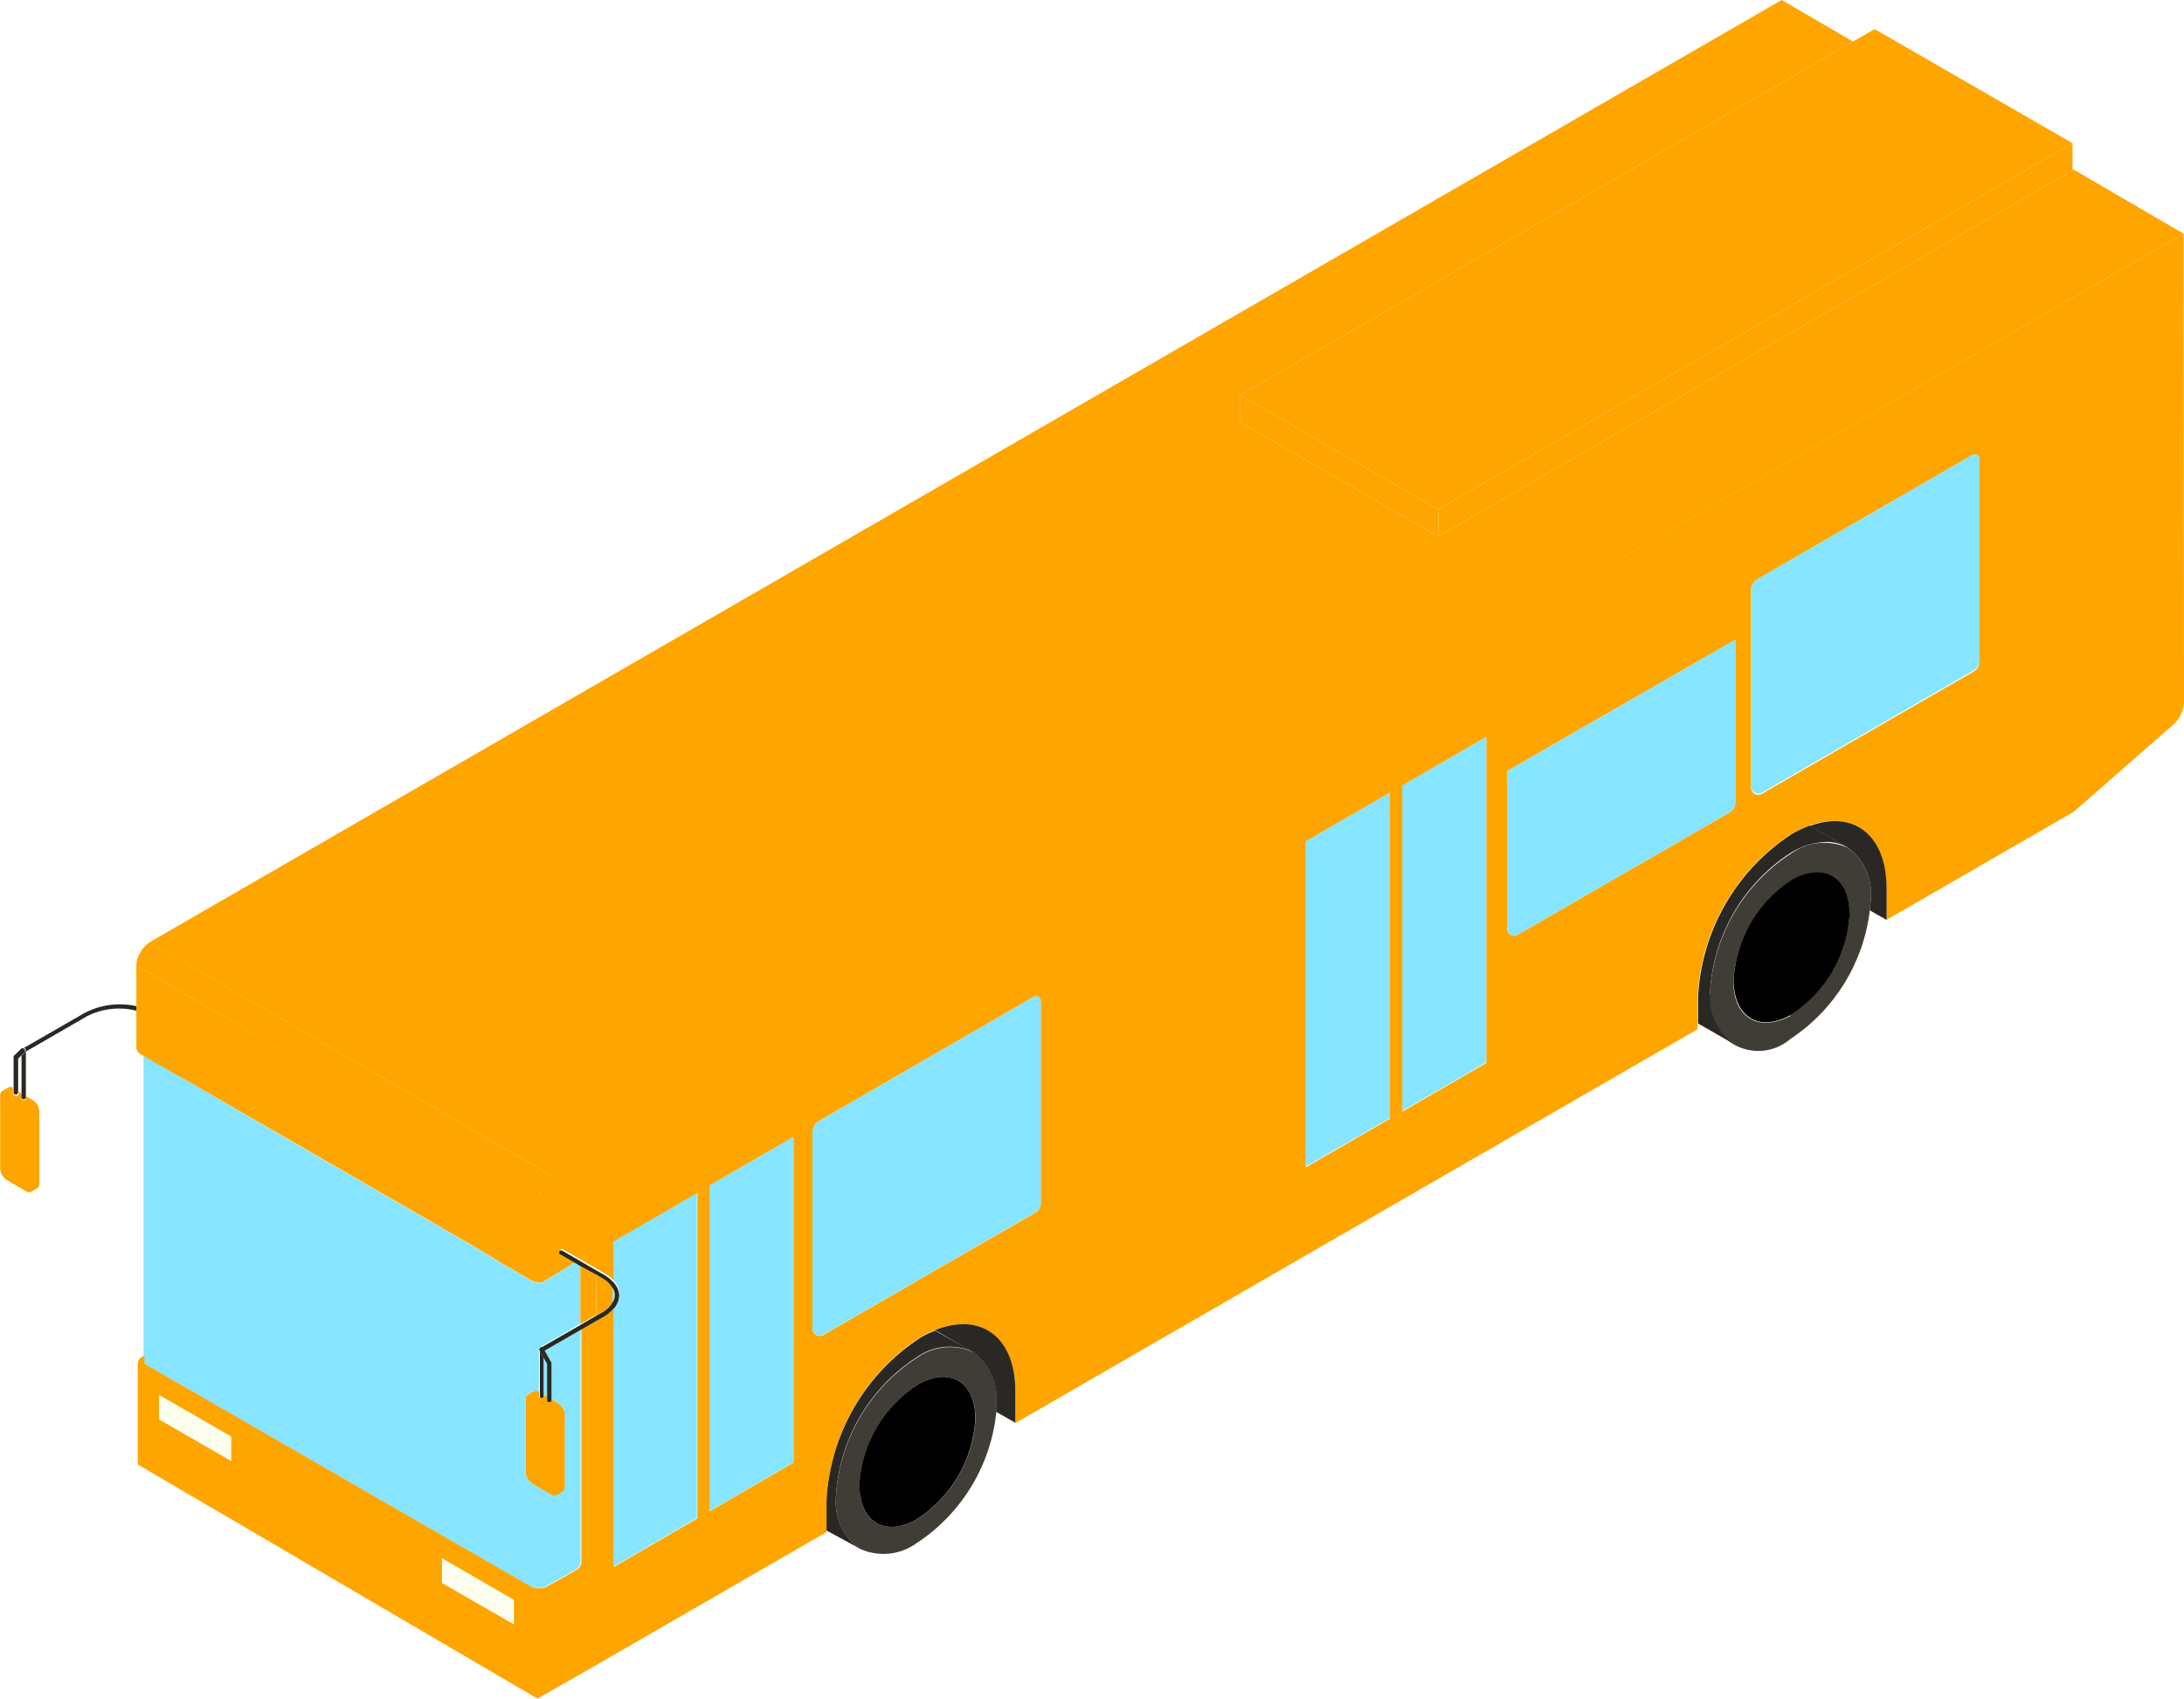
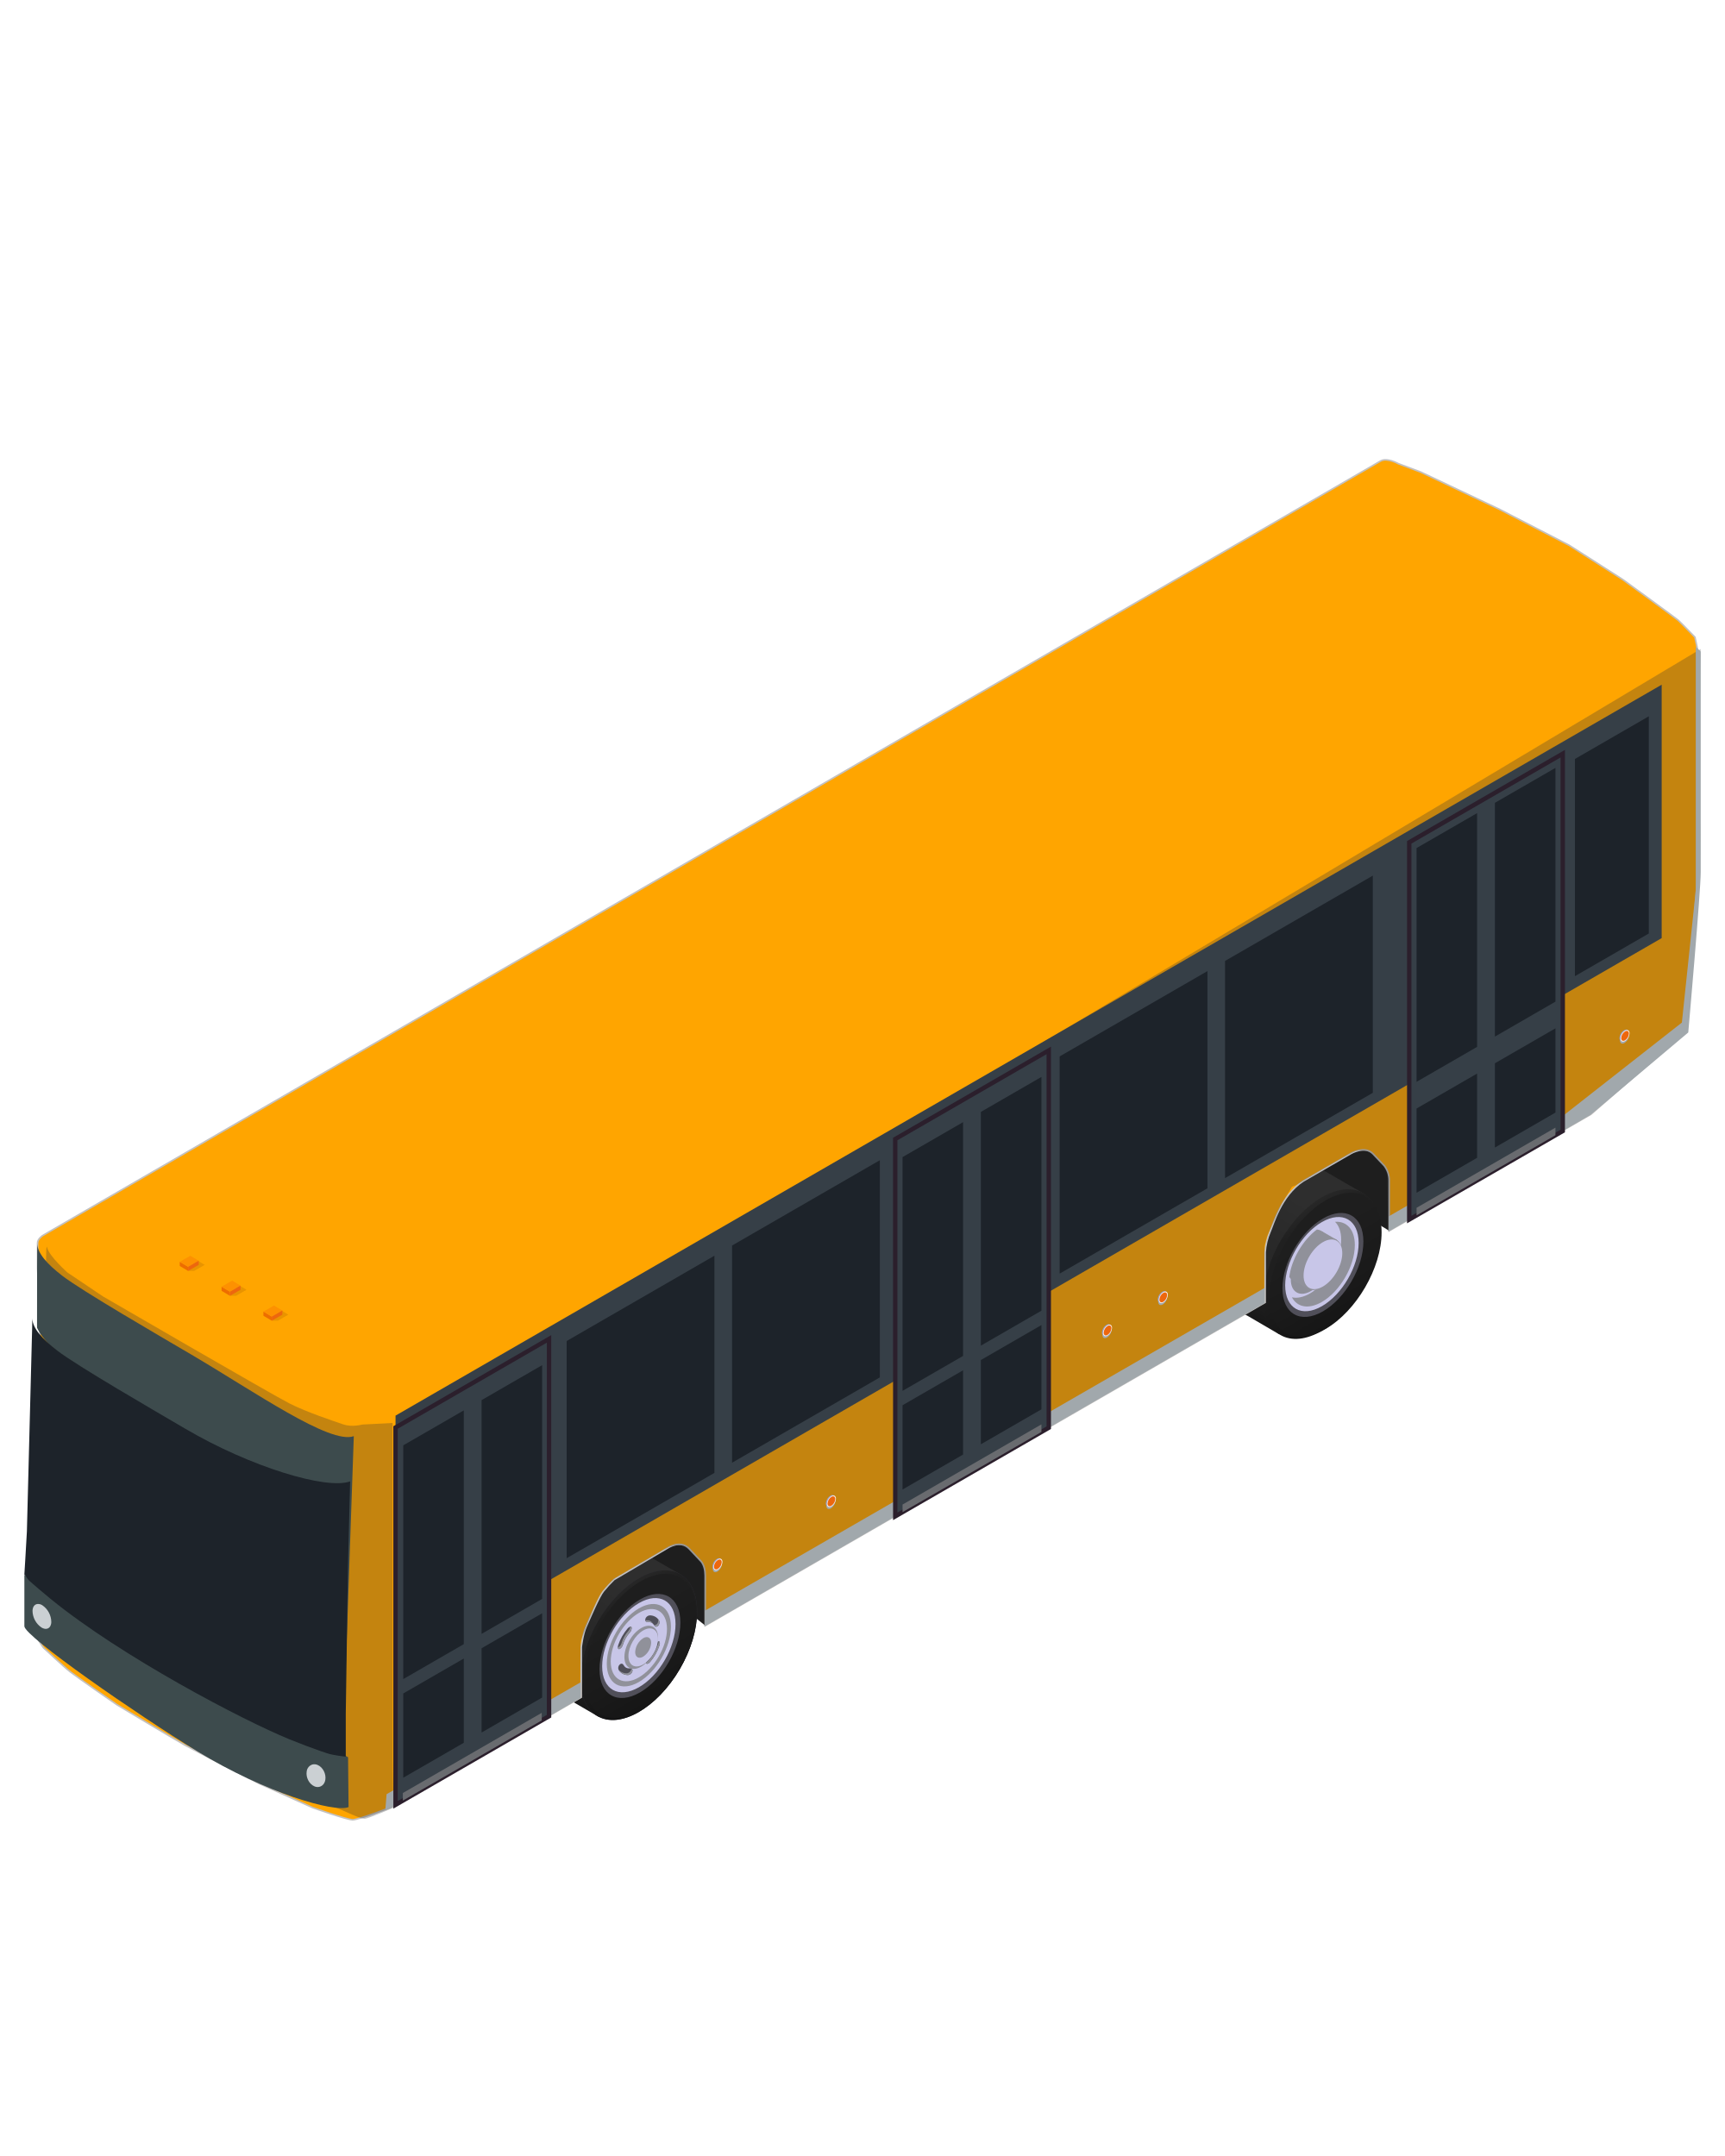
- <svg xmlns="http://www.w3.org/2000/svg" id="Capa_1" data-name="Capa 1" data-type="bus.svg" viewBox="0 0 129.9 101.04">
+ <svg xmlns="http://www.w3.org/2000/svg" xmlns:xlink="http://www.w3.org/1999/xlink" viewBox="0 0 1080 1350">
  <defs>
-     <style>.cls-1{fill:none;}.cls-2{fill:#403c36;}.cls-3{fill:#87e5ff;}.body{fill:#FFA500;}.cls-5{fill:#2a2824;}.cls-6{fill:#fdffee;}∫.cls-8{fill:#b5b5b5;}</style>
+     <style>
+             .cls-1{isolation:isolate;}.cls-2{fill:#1e1e1e;}.cls-3{fill:url(#linear-gradient);}.cls-4{fill:url(#linear-gradient-2);}.cls-5{fill:url(#linear-gradient-3);}.cls-6{fill:#504f59;}.cls-7{fill:#c8c6e8;}.cls-8{fill:#90919a;}.cls-9{fill:#8e8f98;}.cls-10{fill:url(#linear-gradient-4);}.cls-11{fill:#2d2c38;}.cls-12{fill:url(#linear-gradient-5);}.cls-13{fill:url(#linear-gradient-6);}.cls-14{fill:#ffa500;stroke:#c3c1c0;stroke-miterlimit:10;}.cls-15{fill:#353535;opacity:0.29;}.cls-16{fill:#3d4b4d;}.cls-17{fill:#cbd0d3;}.cls-18{fill:#1d232a;}.cls-19{fill:#a1a8ac;}.cls-20{fill:#363f47;}.cls-21{fill:#2b1f2c;}.cls-22{fill:#696b6f;}.cls-23{fill:#999ebf;}.cls-24{fill:#f8eee8;}.cls-25{fill:#ed670e;}.cls-26{fill:#e9e4e0;mix-blend-mode:multiply;}.cls-27{fill:#ed6d00;}.cls-28{fill:#fd9101;}</style>
+     <linearGradient id="linear-gradient" x1="300.64" y1="823.06" x2="249.23" y2="734.01" gradientTransform="matrix(-1, 0, 0, 1, 1080, 0)" gradientUnits="userSpaceOnUse">
+       <stop offset="0" stop-color="#181818" />
+       <stop offset="0.27" stop-color="#262626" />
+       <stop offset="0.77" stop-color="#2e2e2e" />
+     </linearGradient>
+     <linearGradient id="linear-gradient-2" x1="234.29" y1="822.93" x2="270.53" y2="760.16" gradientTransform="matrix(-0.5, -0.86, -0.86, 0.5, 1638.32, 609.96)" gradientUnits="userSpaceOnUse">
+       <stop offset="0" stop-color="#141414" />
+       <stop offset="0.44" stop-color="#1e1e1e" />
+       <stop offset="0.78" stop-color="#202020" />
+       <stop offset="0.98" stop-color="#292929" />
+       <stop offset="1" stop-color="#2a2a2a" />
+     </linearGradient>
+     <linearGradient id="linear-gradient-3" x1="232.7" y1="822.11" x2="267.57" y2="761.73" gradientTransform="matrix(-1, 0, 0, 1, 1080, 0)" gradientUnits="userSpaceOnUse">
+       <stop offset="0" stop-color="#161616" />
+       <stop offset="0.3" stop-color="#1a1a1a" />
+       <stop offset="0.79" stop-color="#1e1e1e" />
+       <stop offset="0.8" stop-color="#1e1e1e" />
+     </linearGradient>
+     <linearGradient id="linear-gradient-4" x1="725.63" y1="1063.18" x2="674.22" y2="974.14" xlink:href="#linear-gradient" />
+     <linearGradient id="linear-gradient-5" x1="661.89" y1="1061.54" x2="698.13" y2="998.77" gradientTransform="matrix(-0.5, -0.86, -0.86, 0.5, 1632.52, 1097.31)" xlink:href="#linear-gradient-2" />
+     <linearGradient id="linear-gradient-6" x1="661.69" y1="1060.73" x2="696.56" y2="1000.35" xlink:href="#linear-gradient-3" />
  </defs>
-   <polygon class="cls-1" points="1.26 62.79 1.26 65.01 1.08 64.9 1.08 62.97 1.26 62.79" />
-   <path class="cls-2" d="M68.8,111.4l0,0h0a3.36,3.36,0,0,0-3.38.33A10.57,10.57,0,0,0,60.61,120,3.4,3.4,0,0,0,62,123.07a3.36,3.36,0,0,0,3.41-.32,10.62,10.62,0,0,0,4.74-7.81c0-.16,0-.32,0-.47A3.36,3.36,0,0,0,68.8,111.4Zm-3.4,9.95c-1.91,1.06-3.42.11-3.39-2.12a7.6,7.6,0,0,1,3.51-5.94c1.9-1.05,3.42-.1,3.39,2.12A7.62,7.62,0,0,1,65.4,121.35Z" transform="translate(-10.89 -30.96)" />
-   <path class="cls-2" d="M120.79,81.39l0,0h0a3.37,3.37,0,0,0-3.37.34A10.56,10.56,0,0,0,112.6,90a2.92,2.92,0,0,0,4.78,2.76,10.67,10.67,0,0,0,4.72-7.63c0-.22.06-.44.06-.65A3.37,3.37,0,0,0,120.79,81.39Zm-3.41,10c-1.9,1-3.42.1-3.39-2.12a7.62,7.62,0,0,1,3.51-5.94c1.91-1,3.42-.1,3.39,2.12A7.57,7.57,0,0,1,117.38,91.34Z" transform="translate(-10.89 -30.96)" />
-   <path class="cls-3" d="M43.26,111.26,45.42,110v13.82a.57.57,0,0,1-.29.5l-1.77,1h0a.92.92,0,0,1-.23.09h0a1,1,0,0,1-.24,0h0a.85.85,0,0,1-.23,0,.92.92,0,0,1-.23-.09l-23-13.26s0,0,0-.06a.19.19,0,0,1,0-.1v-.33l0-17.87h0L21.57,95l.16.08L28.47,99l10.84,6.25,1.64,1,1.58.91a.63.63,0,0,0,.33.09h0a.75.75,0,0,0,.21,0l.09,0,.08-.05L45.14,106l.27.16v3.53L43,111.1h0a.1.1,0,0,0-.06.09s0,0,0,0v2.53l-.05,0a.25.25,0,0,0-.28,0l-.35.2a.26.26,0,0,0-.12.25v4.34a.89.89,0,0,0,.4.69l1.17.68a.31.31,0,0,0,.29,0l.35-.21a.28.28,0,0,0,.12-.25v-4.34a.86.86,0,0,0-.4-.68l-.39-.23v-2.13a.14.14,0,0,0,0-.06Z" transform="translate(-10.89 -30.96)" />
-   <polygon class="cls-3" points="32.54 81.13 32.54 83.07 32.33 82.95 32.33 80.76 32.54 81.13" />
-   <path class="cls-3" d="M114.11,69v9.7a.68.68,0,0,1-.33.57l-12.61,7.28a.43.43,0,0,1-.65-.37V76.82Z" transform="translate(-10.89 -30.96)" />
-   <path class="cls-3" d="M72.8,90.49v12a.66.66,0,0,1-.33.58l-12.61,7.28a.43.43,0,0,1-.65-.37V98.29a.76.76,0,0,1,.39-.66l12.78-7.39A.28.28,0,0,1,72.8,90.49Z" transform="translate(-10.89 -30.96)" />
-   <path class="cls-3" d="M128.62,58.26v12a.65.65,0,0,1-.33.57l-12.61,7.28a.43.43,0,0,1-.65-.37V66.06a.77.77,0,0,1,.39-.66l12.34-7.13.44-.25A.28.28,0,0,1,128.62,58.26Z" transform="translate(-10.89 -30.96)" />
-   <path class="cls-3" d="M52.34,101.9v19.36l-5,2.9V108.82a1.22,1.22,0,0,0,.4-.87,1.23,1.23,0,0,0-.4-.87v-2.29Z" transform="translate(-10.89 -30.96)" />
-   <path class="cls-3" d="M47.46,108a.88.88,0,0,0-.14-.44v.88A.91.91,0,0,0,47.46,108Z" transform="translate(-10.89 -30.96)" />
-   <polygon class="cls-3" points="47.2 67.62 47.2 86.98 42.19 89.88 42.19 70.51 47.2 67.62" />
-   <polygon class="cls-3" points="88.41 43.82 88.41 63.19 83.4 66.08 83.4 46.72 88.41 43.82" />
-   <polygon class="cls-3" points="82.66 47.15 82.66 66.51 77.64 69.4 77.64 50.04 82.66 47.15" />
-   <path class="body" d="M13.23,97.05v4.33a.27.27,0,0,1-.12.26l-.35.2a.27.27,0,0,1-.28,0l-1.18-.68a.88.88,0,0,1-.4-.69V96.11a.27.27,0,0,1,.12-.25l.35-.21a.31.31,0,0,1,.29,0l0,0V96a.13.13,0,0,0,.13.13A.13.13,0,0,0,12,96v-.09l.18.11v.25a.13.13,0,1,0,.26,0v-.1l.42.24A.88.88,0,0,1,13.23,97.05Z" transform="translate(-10.89 -30.96)" />
-   <path class="cls-8" d="M65.52,113.29A7.6,7.6,0,0,0,62,119.23c0,2.23,1.48,3.18,3.39,2.12a7.62,7.62,0,0,0,3.51-5.94C68.94,113.19,67.42,112.24,65.52,113.29Z" transform="translate(-10.89 -30.96)" />
-   <path class="cls-8" d="M117.5,83.28A7.62,7.62,0,0,0,114,89.22c0,2.22,1.49,3.17,3.39,2.12a7.57,7.57,0,0,0,3.51-5.94C120.92,83.18,119.41,82.23,117.5,83.28Z" transform="translate(-10.89 -30.96)" />
-   <path class="body" d="M43.19,107.15l-.09,0-.2,0h0a.75.75,0,0,0,.21,0Z" transform="translate(-10.89 -30.96)" />
-   <rect class="body" x="34.52" y="75.23" height="3.53" />
-   <polygon class="body" points="35.47 78.21 35.47 75.77 34.52 75.23 34.52 78.76 35.47 78.21" />
-   <path class="body" d="M42.89,107.19h0l.2,0h0A.75.75,0,0,1,42.89,107.19Z" transform="translate(-10.89 -30.96)" />
-   <path class="body" d="M140.77,44.86l-97.07,56a1.44,1.44,0,0,0-.33.28l-.07.09a2.07,2.07,0,0,0-.22.35,1.76,1.76,0,0,0-.09.2s0,.07,0,.11a1.49,1.49,0,0,0-.05.36L19,88.4v4.87a.44.44,0,0,0,.21.37l.19.11h0L21.57,95l.16.08,17.58,10.15,1.64,1,1.58.91a.63.63,0,0,0,.33.09h0a.75.75,0,0,0,.21,0l.09,0,.08-.05L45.14,106l-.91-.53a.14.14,0,0,1,0-.18.14.14,0,0,1,.18,0l2,1.16.49.28a2.26,2.26,0,0,1,.47.37v-2.29l5-2.89v19.36l-5,2.9V108.82a2.29,2.29,0,0,1-.47.38l-.49.28-.94.54v13.82a.57.57,0,0,1-.29.5l-1.77,1h0a.92.92,0,0,1-.23.09h0a1,1,0,0,1-.24,0h0a.85.85,0,0,1-.23,0,.92.92,0,0,1-.23-.09l-23-13.26s0,0,0-.06a.19.19,0,0,1,0-.1v-.33l-.17.1a.44.44,0,0,0-.23.38v6L42.86,132l3.5-2,12.52-7.23,1.17-.67v-1.91a12.32,12.32,0,0,1,5.6-9.7,6,6,0,0,1,.85-.41c2.7-1.08,4.77.39,4.78,3.62v1.91l16.35-9.44,12.52-7.23,11.71-6.76V90.25a12.31,12.31,0,0,1,5.59-9.69,6.13,6.13,0,0,1,1.05-.49c2.6-.94,4.58.54,4.59,3.7v1.91l11.14-6.43,5.94-5.2a1.86,1.86,0,0,0,.62-1.38Zm-116.14,73-4.28-2.47v-1.43l4.28,2.46Zm16.82,9.72h0l-4.27-2.46v-1.44l4.27,2.47v1.43l.16.09Zm16.64-9.62-5,2.9V101.47l5-2.89ZM72.8,102.51a.66.66,0,0,1-.33.58l-12.61,7.28a.43.43,0,0,1-.65-.37V98.29a.76.76,0,0,1,.39-.66l12.78-7.39a.28.28,0,0,1,.42.25Zm20.75-5-5,2.89V81l5-2.89Zm5.75-3.32-5,2.89V77.68l5-2.9Zm14.81-15.48a.68.68,0,0,1-.33.57l-12.61,7.28a.43.43,0,0,1-.65-.37V76.82L114.11,69Zm14.51-8.38a.65.65,0,0,1-.33.57l-12.61,7.28a.43.43,0,0,1-.65-.37V66.06a.77.77,0,0,1,.39-.66l12.34-7.13.44-.25a.28.28,0,0,1,.42.24Z" transform="translate(-10.89 -30.96)" />
-   <polygon class="body" points="85.54 30.3 85.54 31.91 123.27 10.13 123.27 10.05 123.27 8.52 85.54 30.3" />
-   <polygon class="body" points="73.77 23.51 73.77 25.12 85.54 31.91 85.54 30.3 73.77 23.51" />
-   <path class="body" d="M46.71,109a1.61,1.61,0,0,0,.61-.57v-.88a1.56,1.56,0,0,0-.61-.58l-.35-.2v2.44Z" transform="translate(-10.89 -30.96)" />
-   <path class="body" d="M44.48,115.09v4.34a.28.28,0,0,1-.12.25l-.35.21a.31.31,0,0,1-.29,0l-1.17-.68a.89.89,0,0,1-.4-.69v-4.34a.26.26,0,0,1,.12-.25l.35-.2a.25.25,0,0,1,.28,0l.05,0V114a.13.13,0,0,0,.14.13.13.13,0,0,0,.13-.13v-.08l.21.12v.22a.12.12,0,0,0,.13.13.13.13,0,0,0,.13-.13v-.07l.39.23A.86.86,0,0,1,44.48,115.09Z" transform="translate(-10.89 -30.96)" />
-   <path class="cls-5" d="M19,90.81v.27a4.21,4.21,0,0,0-2.94.33l-3.63,2.1v2.71a.13.13,0,1,1-.26,0V93.75l.22-.23a.13.13,0,0,0,0-.18.11.11,0,0,0-.16,0v0l3.7-2.13A4.51,4.51,0,0,1,19,90.81Z" transform="translate(-10.89 -30.96)" />
-   <path class="cls-5" d="M12.37,93.52l-.22.23-.18.18v2a.13.13,0,0,1-.14.13A.13.13,0,0,1,11.7,96V93.87a.18.18,0,0,1,0-.09l.45-.44s0,0,0,0a.11.11,0,0,1,.16,0A.13.13,0,0,1,12.37,93.52Z" transform="translate(-10.89 -30.96)" />
-   <path class="cls-5" d="M71.28,113.68v1.91l-1.14-.65c0-.16,0-.32,0-.47a3.38,3.38,0,0,0-1.37-3.08h0l-2.27-1.31C69.2,109,71.27,110.45,71.28,113.68Z" transform="translate(-10.89 -30.96)" />
-   <path class="cls-5" d="M123.1,83.77v1.91l-1-.57c0-.22.06-.44.06-.65a3.4,3.4,0,0,0-1.37-3.08l0,0-2.25-1.29C121.11,79.13,123.09,80.61,123.1,83.77Z" transform="translate(-10.89 -30.96)" />
-   <path class="cls-5" d="M68.77,111.37a3.37,3.37,0,0,0-3.38.34A10.56,10.56,0,0,0,60.61,120,3.39,3.39,0,0,0,62,123.06L60.05,122v-1.78a12.32,12.32,0,0,1,5.6-9.7,6,6,0,0,1,.85-.41Z" transform="translate(-10.89 -30.96)" />
-   <path class="cls-5" d="M68.8,111.4l0,0,0,0Z" transform="translate(-10.89 -30.96)" />
-   <path class="cls-5" d="M120.76,81.36a2.45,2.45,0,0,0-1.25-.32,4.28,4.28,0,0,0-2.13.66A10.56,10.56,0,0,0,112.6,90,3.38,3.38,0,0,0,114,93.05l-2.11-1.21V90.25a12.31,12.31,0,0,1,5.59-9.69,6.13,6.13,0,0,1,1.05-.49Z" transform="translate(-10.89 -30.96)" />
-   <path class="cls-5" d="M120.79,81.38h0l0,0Z" transform="translate(-10.89 -30.96)" />
-   <path class="cls-5" d="M47.72,108a1.22,1.22,0,0,1-.4.87,2.29,2.29,0,0,1-.47.38l-.49.28-.94.54-2.16,1.24-.06-.11a.13.13,0,0,0-.18-.05l2.4-1.38.94-.55.36-.2a1.67,1.67,0,0,0,.6-.58.76.76,0,0,0,0-.88,1.58,1.58,0,0,0-.6-.57l-.36-.21-1-.54-.27-.16-.91-.53a.14.14,0,0,1,0-.18.14.14,0,0,1,.18,0l2,1.16.49.28a2.26,2.26,0,0,1,.47.37A1.23,1.23,0,0,1,47.72,108Z" transform="translate(-10.89 -30.96)" />
-   <path class="cls-5" d="M43.22,111.72V114a.13.13,0,0,1-.13.13A.13.13,0,0,1,43,114v-2.77s0,0,0,0a.19.19,0,0,0,0,.08Z" transform="translate(-10.89 -30.96)" />
-   <path class="cls-5" d="M43.69,112.05v2.2a.13.13,0,0,1-.13.13.12.12,0,0,1-.13-.13v-2.16l-.21-.37-.25-.44a.19.19,0,0,1,0-.08.1.1,0,0,1,.06-.09h0a.13.13,0,0,1,.18.05l.06.11.41.73A.14.14,0,0,1,43.69,112.05Z" transform="translate(-10.89 -30.96)" />
-   <polygon class="cls-6" points="30.56 95.16 30.56 96.59 26.29 94.13 26.29 92.69 30.56 95.16" />
-   <polygon class="cls-6" points="30.72 96.68 30.56 96.6 30.56 96.59 30.72 96.68" />
-   <polygon class="body" points="129.88 13.9 32.81 69.94 8.89 56.05 105.97 0 110.21 2.47 73.77 23.51 73.77 25.12 85.54 31.91 123.27 10.13 123.27 10.05 129.88 13.9" />
-   <path class="body" d="M43.7,100.9a1.44,1.44,0,0,0-.33.28l-.07.09a2.07,2.07,0,0,0-.22.35,1.76,1.76,0,0,0-.09.2s0,.07,0,.11a1.49,1.49,0,0,0-.05.36L19,88.4a1.5,1.5,0,0,1,.14-.61,2.19,2.19,0,0,1,.31-.48,1.37,1.37,0,0,1,.35-.3Z" transform="translate(-10.89 -30.96)" />
-   <polygon class="body" points="85.54 30.3 123.27 8.52 111.5 1.73 110.21 2.47 73.77 23.51 85.54 30.3" />
-   <polygon class="body" points="30.72 96.68 30.56 96.6 30.56 96.59 30.72 96.68" />
-   <polygon class="body" points="31.97 97.41 31.97 97.41 31.97 97.41 31.97 97.41" />
-   <polygon class="cls-6" points="13.74 85.44 13.74 86.88 9.46 84.41 9.46 82.98 13.74 85.44" />
+   <g class="cls-1">
+     <g id="Capa_1" data-name="Capa 1">
+       <polygon class="cls-2" points="869.78 770.69 837.54 750.89 715.11 826.44 441.59 1017.9 412.61 994.96 301.88 1067.16 337.39 881.22 906.19 593.71 869.78 770.69" />
+       <path class="cls-3" d="M768.6,799.59c0-23.11,16.32-51.27,36.46-62.9,10.65-6.15,20.24-6.44,26.9-1.94l22.8,13.2-15.44,25.17a85.74,85.74,0,0,1-24.7,40.28L801,835.55l-20-11.68a16.86,16.86,0,0,1-3.63-2.11h0C771.91,817.6,768.6,810,768.6,799.59Z" />
+       <ellipse class="cls-4" cx="827.59" cy="791.54" rx="51.41" ry="29.68" transform="translate(-273.43 1106.51) rotate(-59.69)" />
+       <path class="cls-5" d="M794.78,812.18c0,22.23,15.71,31.19,35.09,20S865,793.9,865,771.67s-15.71-31.19-35.08-20S794.78,790,794.78,812.18Z" />
+       <path class="cls-6" d="M802.93,806.68c0,16.06,11.34,22.52,25.34,14.44s25.33-27.64,25.33-43.7S842.26,754.9,828.27,763,802.93,790.62,802.93,806.68Z" />
+       <path class="cls-7" d="M804.63,804.8c0,14.55,10.28,20.41,23,13.09s23-25,23-39.6-10.28-20.41-23-13.09S804.63,790.25,804.63,804.8Z" />
+       <path class="cls-7" d="M806.94,803.47c0,13.08,9.25,18.35,20.65,11.77s20.65-22.53,20.65-35.62-9.24-18.36-20.65-11.77a30.7,30.7,0,0,0-3.07,2c-8.9,6.66-15.95,18.78-17.33,29.77A29.28,29.28,0,0,0,806.94,803.47Z" />
+       <path class="cls-8" d="M820.14,809.91c10.79-6.22,19.55-21.32,19.55-33.71,0-5-1.44-8.81-3.85-11.15,7.3-.56,12.4,4.85,12.4,14.57,0,13.09-9.24,29-20.65,35.62-8.31,4.8-15.47,3.29-18.74-2.93C812,813.06,815.93,812.34,820.14,809.91Z" />
+       <path class="cls-9" d="M808.15,801.16c0,8,5.67,11.26,12.67,7.23s12.66-13.83,12.66-21.86-5.67-11.26-12.66-7.22S808.15,793.13,808.15,801.16Z" />
+       <path class="cls-8" d="M807.19,799.65c2.17,3.15,6.29,3.75,11,1,7-4,12.67-13.83,12.67-21.86,0-5.39-2.56-8.62-6.36-8.93C815.62,776.54,808.57,788.66,807.19,799.65Z" />
+       <polygon class="cls-8" points="827.59 770.94 837.09 776.45 818.37 806.83 809 801.42 815.4 786.14 827.59 770.94" />
+       <path class="cls-8" d="M814.92,798.86c0,8,5.67,11.26,12.67,7.22s12.67-13.82,12.67-21.85S834.59,773,827.59,777,814.92,790.83,814.92,798.86Z" />
+       <path class="cls-7" d="M816.15,798.66c0,7.67,5.43,10.77,12.12,6.9s12.11-13.21,12.11-20.89-5.42-10.77-12.11-6.91S816.15,791,816.15,798.66Z" />
+       <path class="cls-10" d="M341,1038.21c0-23.12,16.33-51.28,36.47-62.91,10-5.79,19.13-6.38,25.72-2.66h0l.15.09,23,13.31v17.84l-51.72,71-21.6-12.55a17.1,17.1,0,0,1-2.9-1.68h0C344.45,1056.55,341,1048.84,341,1038.21Z" />
+       <ellipse class="cls-11" cx="399.99" cy="1030.16" rx="51.41" ry="29.68" transform="translate(-691.22 855.56) rotate(-59.69)" />
+       <ellipse class="cls-12" cx="399.99" cy="1030.16" rx="51.41" ry="29.68" transform="translate(-691.22 855.56) rotate(-59.69)" />
+       <path class="cls-13" d="M365.79,1050.79c0,22.23,15.71,31.19,35.08,20S436,1032.52,436,1010.28s-15.7-31.18-35.08-20S365.79,1028.56,365.79,1050.79Z" />
+       <path class="cls-6" d="M375.33,1045.29c0,16.06,11.34,22.53,25.33,14.45S426,1032.09,426,1016s-11.34-22.53-25.34-14.45S375.33,1029.24,375.33,1045.29Z" />
+       <path class="cls-7" d="M377,1043.41c0,14.55,10.28,20.41,23,13.09s22.95-25,22.95-39.6-10.28-20.41-22.95-13.09S377,1028.86,377,1043.41Z" />
+       <path class="cls-8" d="M379.9,1041.76c0,12.72,9,17.85,20.09,11.45s20.08-21.92,20.08-34.65-9-17.86-20.08-11.45S379.9,1029,379.9,1041.76Z" />
+       <path class="cls-7" d="M382.38,1040.32c0,11.16,7.88,15.65,17.61,10s17.6-19.21,17.6-30.37-7.88-15.65-17.6-10S382.38,1029.16,382.38,1040.32Z" />
+       <path class="cls-8" d="M390.93,1037.56c0,6.67,4.71,9.35,10.52,6S412,1032.08,412,1025.41s-4.71-9.36-10.53-6S390.93,1030.89,390.93,1037.56Z" />
+       <path class="cls-6" d="M410,1030.34a19.93,19.93,0,0,1-4.43,7.85,3.94,3.94,0,0,0-1.1,3.15h0c.26.82,1.46.58,2.56-.71a31.73,31.73,0,0,0,5.88-10.43c.53-1.59.09-2.69-.77-2.46h0A4.06,4.06,0,0,0,410,1030.34Z" />
+       <path class="cls-7" d="M393.45,1036.9c0,5.88,4.15,8.24,9.26,5.29s9.27-10.12,9.27-16-4.15-8.24-9.27-5.28S393.45,1031,393.45,1036.9Z" />
+       <path class="cls-8" d="M397.68,1034.46c0,3.19,2.25,4.47,5,2.87a11.1,11.1,0,0,0,5-8.69c0-3.19-2.26-4.47-5-2.87A11.11,11.11,0,0,0,397.68,1034.46Z" />
+       <path class="cls-6" d="M389.94,1030a20.09,20.09,0,0,1,4.43-7.86,3.91,3.91,0,0,0,1.1-3.14h0c-.26-.82-1.46-.58-2.56.71a31.81,31.81,0,0,0-5.88,10.43c-.53,1.59-.09,2.69.77,2.45h0A4,4,0,0,0,389.94,1030Z" />
+       <path class="cls-6" d="M394.77,1044.7c-2.37.09-3.4-.45-4.61-2.43-.43-.7-1.34-.78-2.19,0h0a3,3,0,0,0-.67,3.32,6.57,6.57,0,0,0,6.13,3.22,3.11,3.11,0,0,0,2.53-2.34h0C396.19,1045.35,395.62,1044.66,394.77,1044.7Z" />
+       <path class="cls-6" d="M405.2,1015.62c2.38-.09,3.4.45,4.61,2.42.43.7,1.34.79,2.19,0h0a3,3,0,0,0,.67-3.32,6.57,6.57,0,0,0-6.13-3.21,3.11,3.11,0,0,0-2.53,2.34h0C403.79,1015,404.35,1015.65,405.2,1015.62Z" />
+       <path class="cls-8" d="M406.25,1039.56a31.65,31.65,0,0,0,5.89-10.43,3.57,3.57,0,0,0,.19-1.37c.74,0,1.1,1,.61,2.44a31.63,31.63,0,0,1-5.88,10.43c-1.1,1.29-2.3,1.53-2.56.71a2.43,2.43,0,0,1,.06-.64A3,3,0,0,0,406.25,1039.56Z" />
+       <path class="cls-8" d="M387,1031.5a4.07,4.07,0,0,0,2.14-2.59,20,20,0,0,1,4.43-7.86,4.37,4.37,0,0,0,1-2.5.68.68,0,0,1,.86.43,3.91,3.91,0,0,1-1.1,3.14,20.09,20.09,0,0,0-4.43,7.86,4,4,0,0,1-2.14,2.59c-.57.16-.92-.31-1-1.08C386.9,1031.48,386.94,1031.52,387,1031.5Z" />
+       <path class="cls-8" d="M392.63,1047.74a3.11,3.11,0,0,0,2.53-2.34c0-.24-.07-.37-.08-.57a1.25,1.25,0,0,1,.88,1.64,3.11,3.11,0,0,1-2.53,2.34,6.57,6.57,0,0,1-6.13-3.22l0-.06A6.63,6.63,0,0,0,392.63,1047.74Z" />
+       <path class="cls-8" d="M411.2,1017a3,3,0,0,0,.69-3.25,6.25,6.25,0,0,1,.78,1A3,3,0,0,1,412,1018c-.85.79-1.76.7-2.19,0a7,7,0,0,0-.73-1C409.53,1017.66,410.39,1017.72,411.2,1017Z" />
+       <path class="cls-8" d="M404.4,1014.55c2.28-.09,3.32.44,4.47,2.23-.9-.94-1.91-1.23-3.67-1.16-.67,0-1-.49-1.11-1.21C404.21,1014.44,404.27,1014.55,404.4,1014.55Z" />
+       <path id="body_bus" data-name="body bus" class="cls-14" d="M1055.23,646.14l7.81-100.3V407.6l-1.86-8.61s-9.06-9.39-10.52-10.65-34.28-25.19-34.71-25.47l-33.43-21.39s-43.38-22.4-43.81-22.61-49.14-23.25-49.14-23.25l-14.09-5.28s-7.06-4-11.11-1.67l-50.28,29.11L514.17,491.43,253.83,642.16,26.61,773.71s-3.12,2.12-3.07,4.54,0,15.91,0,15.91l1.61,30.58s-1.62,106.15-1.7,108-.63,14.82-2.52,18.46a18,18,0,0,0-2,6.66l-1.65,38,.07,8.39s1.21,7.57,1.8,10.35,3,9.33,3,9.33,4.81,7.86,5.44,8.21,11.94,11.23,16.5,14.76,29.05,20.48,29.05,20.48,37.13,22.31,42.72,25.37,46.13,23.9,46.13,23.9l33.77,15.21s21.37,7.56,25,7.61,23.52-7.65,23.52-7.65l119.64-69.08v-31.4s.88-8,3.07-12.9,7.9-18.49,10.79-22.14a83.7,83.7,0,0,1,6.65-7.25l33.25-19.59s8.19-5.67,13.79.25l7,7.44s3.07,2.52,3.07,9.36v31.39L792.09,815.52v-31.4a39,39,0,0,1,3.07-12.89c1.89-4,6.7-22.53,20.84-31.76l29.84-17.23s8.7-5.13,13.8.25l7.05,7.44a15,15,0,0,1,3.07,9.36v31.4l126.33-73Z" />
+       <path class="cls-15" d="M1064.73,406.39,248.62,894.44l-2.74,237.84L363.19,1063l.31-35.21s9.79-26.59,13.5-31.15a64,64,0,0,1,8.36-8.59c.6-.4,25.75-15,26.54-15.42a63.6,63.6,0,0,1,7.37-4.07c1.94-.67,6.15-1.28,7.3-.93a28.09,28.09,0,0,1,4.17,2.34l7.89,8.52,2.22,5.57v34.1L791.38,815.75l.4-35.74s1.27-5.14,1.74-6.32,4-9,4.53-10.21,4-8.84,4.64-10,6.19-10.39,6.19-10.39a19.55,19.55,0,0,0,4-1.77c1.33-.91,7.5-4.53,9.53-5.7s24-14.33,26.62-14.84,7.12-1,9.9,2l7.05,7.44,2.34,4.18.73,36.58L995.38,698l61.18-51.67,7.13-87.26s1.38-34.29.5-47.11S1064.73,406.39,1064.73,406.39Z" />
+       <path class="cls-15" d="M245.8,891l-19.08,1s-6.26,1.8-11.85-.12-22.85-7.63-33.63-13.1-116.74-67-116.74-67l-22.28-15s-11.4-10.07-12.77-15.73,0,52.6,0,52.6l-4.89,184.17L52.83,1048s66.69,44.73,77.16,48.71,25.12,15.46,42.77,22,32.76,11.28,38,13.31,15.22,7.19,17.91,6.78,17.2-6.66,17.2-6.66Z" />
+       <path class="cls-16" d="M23.19,831.39c1.94,4.22,6.08,9.91,13.48,15.5s54.26,34,85.14,52.89,67.61,37.68,83.25,42.25c0,0,10.68,1.38,10.95,5s-4.16,93.52-4.11,96.4c0,1-1.17,1.1-2.84.86-3.14-.43-8-2-9.77-.86-2.76,1.73-8.19,9.22-15.44,9.29,4.41,1.8,8.44,3.36,12,4.7l1.18.44,1.14.41,2.22.81,2,.71,1,.33a95.3,95.3,0,0,0,13.12,3.53v-20l5-144.39c-14.89,5.41-61.92-27.72-102.36-51.46-19.57-11.49-67.88-39.51-80.19-49-9.58-7.38-15.53-14.13-15.65-20.2l-.09,15.68C23.18,795.46,23.2,830.67,23.19,831.39Z" />
+       <path class="cls-16" d="M15.26,1018.29c0,6.33,70.49,55.27,108.36,78.38,42.5,25.93,85.81,38.54,94.61,34.85l-.07-6.26-.24-24.94L15.26,986.1Z" />
+       <path class="cls-17" d="M192,1109.3c-.57,3.67,1.56,7.8,4.79,9.2a4.67,4.67,0,0,0,5.73-1.3v0a6.11,6.11,0,0,0,1.17-2.82c.58-3.69-1.55-7.82-4.8-9.22a5,5,0,0,0-3.31-.3A5.15,5.15,0,0,0,192,1109.3Z" />
+       <path class="cls-17" d="M20.36,1008.62A12.88,12.88,0,0,0,26,1019.1c2.25,1.33,4.24,1,5.32-.59v0a5.5,5.5,0,0,0,.8-2.86,12.86,12.86,0,0,0-5.61-10.5,4.76,4.76,0,0,0-3.19-.77C21.59,1004.62,20.45,1006.14,20.36,1008.62Z" />
+       <path class="cls-18" d="M15.25,985.87c1.53,1.4,1.63,2.65,3.17,4l1.9,1.68c1.28,1.12,2.55,2.22,3.83,3.32q3.75,3.2,7.5,6.26c44.51,36.31,120.37,76,149.4,87.88,7.87,3.2,14.5,5.65,19.54,7.4,1.47.51,2.8,1,4,1.36,4.41,1.48,11.89,2.16,11.89,2.16V1073l1.37-92,1.37-53.42c-14.91,5.41-62.51-9.1-103-32.84-19.6-11.49-68-39.51-80.31-49-9.59-7.39-15.55-14.14-15.67-20.21l-.09,5.06L16.84,958.91,15.8,977Z" />
+       <polygon class="cls-19" points="791.76 806.44 441.23 1008.59 441.23 1018.32 791.76 815.94 791.76 806.44" />
+       <path class="cls-19" d="M978.42,698.8l-109,62.86v9.45l126.33-73L1057,646.49s7.8-88.36,7.8-100.29V408l-3.1-3V557.69L1053,640.3Z" />
+       <polygon class="cls-19" points="241.26 1133.27 243.93 1132.24 363.57 1063.16 363.57 1053.36 242.03 1123.46 241.26 1133.27" />
+       <polygon class="cls-20" points="247.64 1045.08 247.64 886.4 1040.35 428.73 1040.35 587.41 247.64 1045.08" />
+       <polygon class="cls-20" points="560.49 949.47 656.6 893.98 656.6 657.73 560.49 713.22 560.49 949.47" />
+       <path class="cls-21" d="M559.11,712.43,658,655.35V894.77l-98.86,57.08Zm96.12-52.33L561.86,714V947.1l93.37-53.91Z" />
+       <polygon class="cls-20" points="882.3 763.67 978.42 708.18 978.42 471.92 882.3 527.42 882.3 763.67" />
+       <path class="cls-21" d="M880.93,526.62l98.86-57.07V709L880.93,766Zm96.12-52.32-93.37,53.91V761.3l93.37-53.91Z" />
+       <polygon class="cls-20" points="247.64 1130.1 343.76 1074.6 343.76 838.35 247.64 893.84 247.64 1130.1" />
+       <path class="cls-21" d="M246.27,893.05,345.13,836v239.41l-98.86,57.08Zm96.11-52.33L249,894.63v233.09l93.37-53.91Z" />
+       <polygon class="cls-18" points="458.33 915.9 550.85 862.48 550.85 726.49 458.33 779.9 458.33 915.9" />
+       <polygon class="cls-18" points="354.78 975.68 447.3 922.26 447.3 786.27 354.78 839.69 354.78 975.68" />
+       <polygon class="cls-18" points="766.99 737.69 859.51 684.27 859.51 548.28 766.99 601.7 766.99 737.69" />
+       <polygon class="cls-18" points="986.04 611.23 1032.3 584.52 1032.3 448.52 986.04 475.23 986.04 611.23" />
+       <polygon class="cls-18" points="663.44 797.48 755.97 744.06 755.97 608.06 663.44 661.48 663.44 797.48" />
+       <polygon class="cls-18" points="301.52 1023.06 339.42 1001.18 339.42 854.81 301.52 876.69 301.52 1023.06" />
+       <polygon class="cls-18" points="301.52 1084.83 339.42 1062.94 339.42 1010.18 301.52 1032.06 301.52 1084.83" />
+       <polygon class="cls-18" points="252.47 1051.38 290.37 1029.5 290.37 883.13 252.47 905.01 252.47 1051.38" />
+       <polygon class="cls-18" points="252.47 1113.14 290.37 1091.26 290.37 1038.5 252.47 1060.38 252.47 1113.14" />
+       <polygon class="cls-18" points="614.12 842.58 652.02 820.7 652.02 674.33 614.12 696.22 614.12 842.58" />
+       <polygon class="cls-18" points="614.12 904.35 652.02 882.47 652.02 829.7 614.12 851.59 614.12 904.35" />
+       <polygon class="cls-18" points="565.07 870.9 602.97 849.02 602.97 702.65 565.07 724.53 565.07 870.9" />
+       <polygon class="cls-18" points="565.07 932.67 602.97 910.78 602.97 858.02 565.07 879.9 565.07 932.67" />
+       <polygon class="cls-18" points="935.94 649.07 973.84 627.19 973.84 480.82 935.94 502.7 935.94 649.07" />
+       <polygon class="cls-18" points="935.94 718.54 973.84 696.66 973.84 643.9 935.94 665.78 935.94 718.54" />
+       <polygon class="cls-18" points="886.89 677.39 924.79 655.51 924.79 509.14 886.89 531.02 886.89 677.39" />
+       <polygon class="cls-18" points="886.89 746.86 924.79 724.98 924.79 672.22 886.89 694.1 886.89 746.86" />
+       <polygon class="cls-22" points="565.07 942.09 652.02 891.89 652.02 896.63 565.07 946.83 565.07 942.09" />
+       <polygon class="cls-22" points="252.22 1122.71 339.17 1072.51 339.17 1077.25 252.22 1127.45 252.22 1122.71" />
+       <polygon class="cls-22" points="886.89 756.28 973.84 706.08 973.84 710.82 886.89 761.02 886.89 756.28" />
+       <path class="cls-19" d="M446.3,982.44c0,1.81,1.27,2.53,2.85,1.62a6.27,6.27,0,0,0,2.85-4.92c0-1.81-1.27-2.53-2.85-1.62A6.27,6.27,0,0,0,446.3,982.44Z" />
+       <path class="cls-23" d="M446,981c0,1.81,1.28,2.54,2.85,1.63a6.27,6.27,0,0,0,2.85-4.92c0-1.81-1.27-2.54-2.85-1.63A6.31,6.31,0,0,0,446,981Z" />
+       <path class="cls-24" d="M446.61,981.27c0,1.81,1.28,2.53,2.85,1.62a6.27,6.27,0,0,0,2.85-4.92c0-1.8-1.27-2.53-2.85-1.62A6.29,6.29,0,0,0,446.61,981.27Z" />
+       <path class="cls-25" d="M447,981c0,1.53,1.09,2.15,2.42,1.38a5.32,5.32,0,0,0,2.42-4.18c0-1.53-1.08-2.15-2.42-1.38A5.36,5.36,0,0,0,447,981Z" />
+       <path class="cls-19" d="M517.36,942.87c0,1.81,1.27,2.54,2.85,1.63a6.28,6.28,0,0,0,2.85-4.92c0-1.81-1.27-2.54-2.85-1.63A6.27,6.27,0,0,0,517.36,942.87Z" />
+       <path class="cls-23" d="M517.05,941.43c0,1.81,1.27,2.53,2.85,1.63a6.29,6.29,0,0,0,2.85-4.93c0-1.8-1.27-2.53-2.85-1.62A6.27,6.27,0,0,0,517.05,941.43Z" />
+       <path class="cls-24" d="M517.67,941.7c0,1.81,1.28,2.54,2.85,1.63a6.27,6.27,0,0,0,2.85-4.92c0-1.81-1.27-2.54-2.85-1.63A6.29,6.29,0,0,0,517.67,941.7Z" />
+       <path class="cls-25" d="M518.1,941.45c0,1.53,1.08,2.15,2.42,1.38a5.32,5.32,0,0,0,2.42-4.17c0-1.54-1.08-2.16-2.42-1.38A5.32,5.32,0,0,0,518.1,941.45Z" />
+       <path class="cls-19" d="M690.21,835.9c0,1.8,1.28,2.53,2.85,1.62a6.28,6.28,0,0,0,2.86-4.92c0-1.81-1.28-2.53-2.86-1.62A6.29,6.29,0,0,0,690.21,835.9Z" />
+       <path class="cls-23" d="M689.9,834.45c0,1.81,1.28,2.54,2.86,1.63a6.29,6.29,0,0,0,2.85-4.92c0-1.81-1.28-2.54-2.85-1.63A6.29,6.29,0,0,0,689.9,834.45Z" />
+       <path class="cls-24" d="M690.52,834.73c0,1.81,1.28,2.53,2.86,1.62a6.29,6.29,0,0,0,2.85-4.92c0-1.81-1.28-2.53-2.85-1.62A6.28,6.28,0,0,0,690.52,834.73Z" />
+       <path class="cls-25" d="M691,834.48c0,1.53,1.08,2.15,2.42,1.38a5.35,5.35,0,0,0,2.42-4.18c0-1.53-1.09-2.15-2.42-1.38A5.32,5.32,0,0,0,691,834.48Z" />
+       <path class="cls-19" d="M725.15,815.18c0,1.8,1.28,2.53,2.85,1.62a6.27,6.27,0,0,0,2.85-4.92c0-1.81-1.27-2.53-2.85-1.63A6.31,6.31,0,0,0,725.15,815.18Z" />
+       <path class="cls-23" d="M724.84,813.73c0,1.81,1.28,2.54,2.85,1.63a6.28,6.28,0,0,0,2.86-4.92c0-1.81-1.28-2.54-2.86-1.63A6.31,6.31,0,0,0,724.84,813.73Z" />
+       <path class="cls-24" d="M725.46,814c0,1.8,1.28,2.53,2.85,1.62a6.28,6.28,0,0,0,2.86-4.92c0-1.81-1.28-2.53-2.86-1.63A6.31,6.31,0,0,0,725.46,814Z" />
+       <path class="cls-25" d="M725.89,813.76c0,1.53,1.09,2.15,2.42,1.38a5.34,5.34,0,0,0,2.42-4.18c0-1.53-1.08-2.15-2.42-1.38A5.35,5.35,0,0,0,725.89,813.76Z" />
+       <path class="cls-19" d="M1014.22,651.44c0,1.81,1.28,2.54,2.85,1.63a6.27,6.27,0,0,0,2.85-4.92c0-1.81-1.27-2.54-2.85-1.63A6.29,6.29,0,0,0,1014.22,651.44Z" />
+       <path class="cls-23" d="M1013.91,650c0,1.81,1.28,2.54,2.85,1.63a6.29,6.29,0,0,0,2.86-4.92c0-1.81-1.28-2.54-2.86-1.63A6.29,6.29,0,0,0,1013.91,650Z" />
+       <path class="cls-24" d="M1014.53,650.27c0,1.81,1.28,2.54,2.85,1.63a6.28,6.28,0,0,0,2.86-4.92c0-1.81-1.28-2.54-2.86-1.63A6.29,6.29,0,0,0,1014.53,650.27Z" />
+       <path class="cls-25" d="M1015,650c0,1.54,1.09,2.15,2.42,1.38a5.32,5.32,0,0,0,2.42-4.17c0-1.54-1.08-2.15-2.42-1.38A5.35,5.35,0,0,0,1015,650Z" />
+       <polygon class="cls-26" points="173.92 826.97 180.54 823.18 175.31 820.07 170.16 826.97 173.92 826.97" />
+       <polygon class="cls-27" points="170.16 826.97 164.92 823.86 164.92 821.26 170.16 824.38 170.16 826.97" />
+       <polygon class="cls-28" points="170.16 824.38 176.78 820.59 171.54 817.47 164.92 821.26 170.16 824.38" />
+       <polygon class="cls-25" points="170.16 824.38 176.78 820.59 176.78 823.18 170.16 826.97 170.16 824.38" />
+       <polygon class="cls-26" points="147.73 811.39 154.36 807.6 149.12 804.48 143.97 811.39 147.73 811.39" />
+       <polygon class="cls-27" points="143.97 811.39 138.73 808.27 138.73 805.68 143.97 808.79 143.97 811.39" />
+       <polygon class="cls-28" points="143.97 808.79 150.59 805 145.36 801.89 138.73 805.68 143.97 808.79" />
+       <polygon class="cls-25" points="143.97 808.79 150.59 805 150.59 807.6 143.97 811.39 143.97 808.79" />
+       <polygon class="cls-26" points="121.54 795.81 128.17 792.01 122.93 788.9 117.78 795.81 121.54 795.81" />
+       <polygon class="cls-27" points="117.78 795.81 112.54 792.69 112.54 790.09 117.78 793.21 117.78 795.81" />
+       <polygon class="cls-28" points="117.78 793.21 124.41 789.42 119.17 786.3 112.54 790.09 117.78 793.21" />
+       <polygon class="cls-25" points="117.78 793.21 124.41 789.42 124.41 792.01 117.78 795.81 117.78 793.21" />
+     </g>
+   </g>
</svg>
